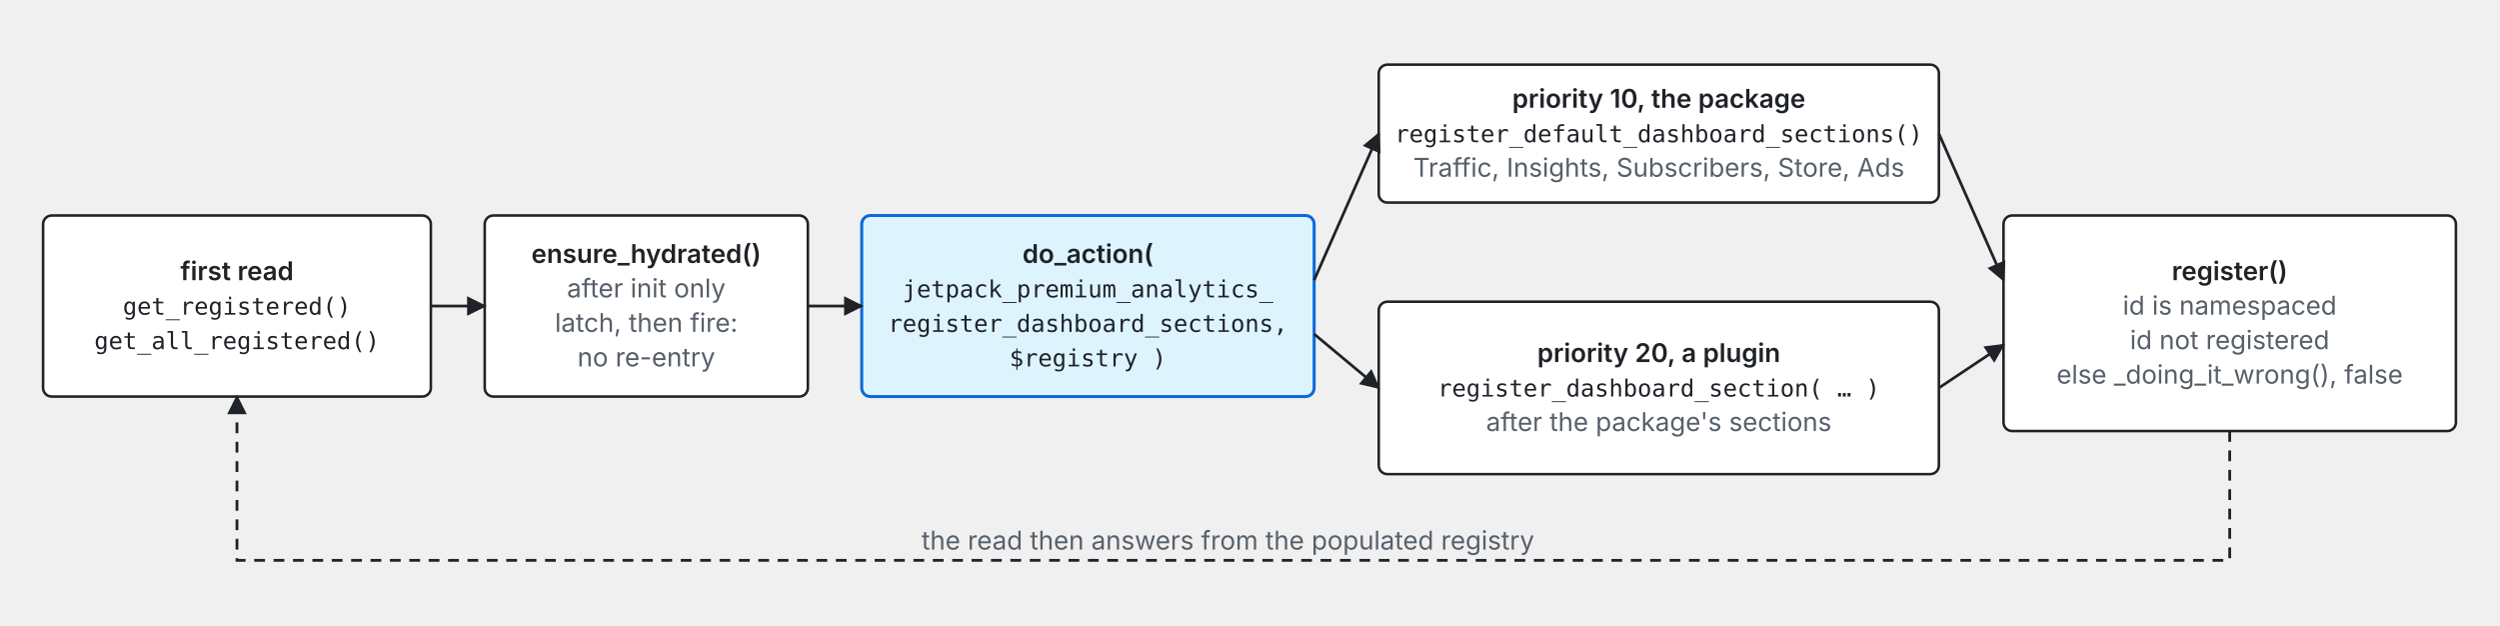
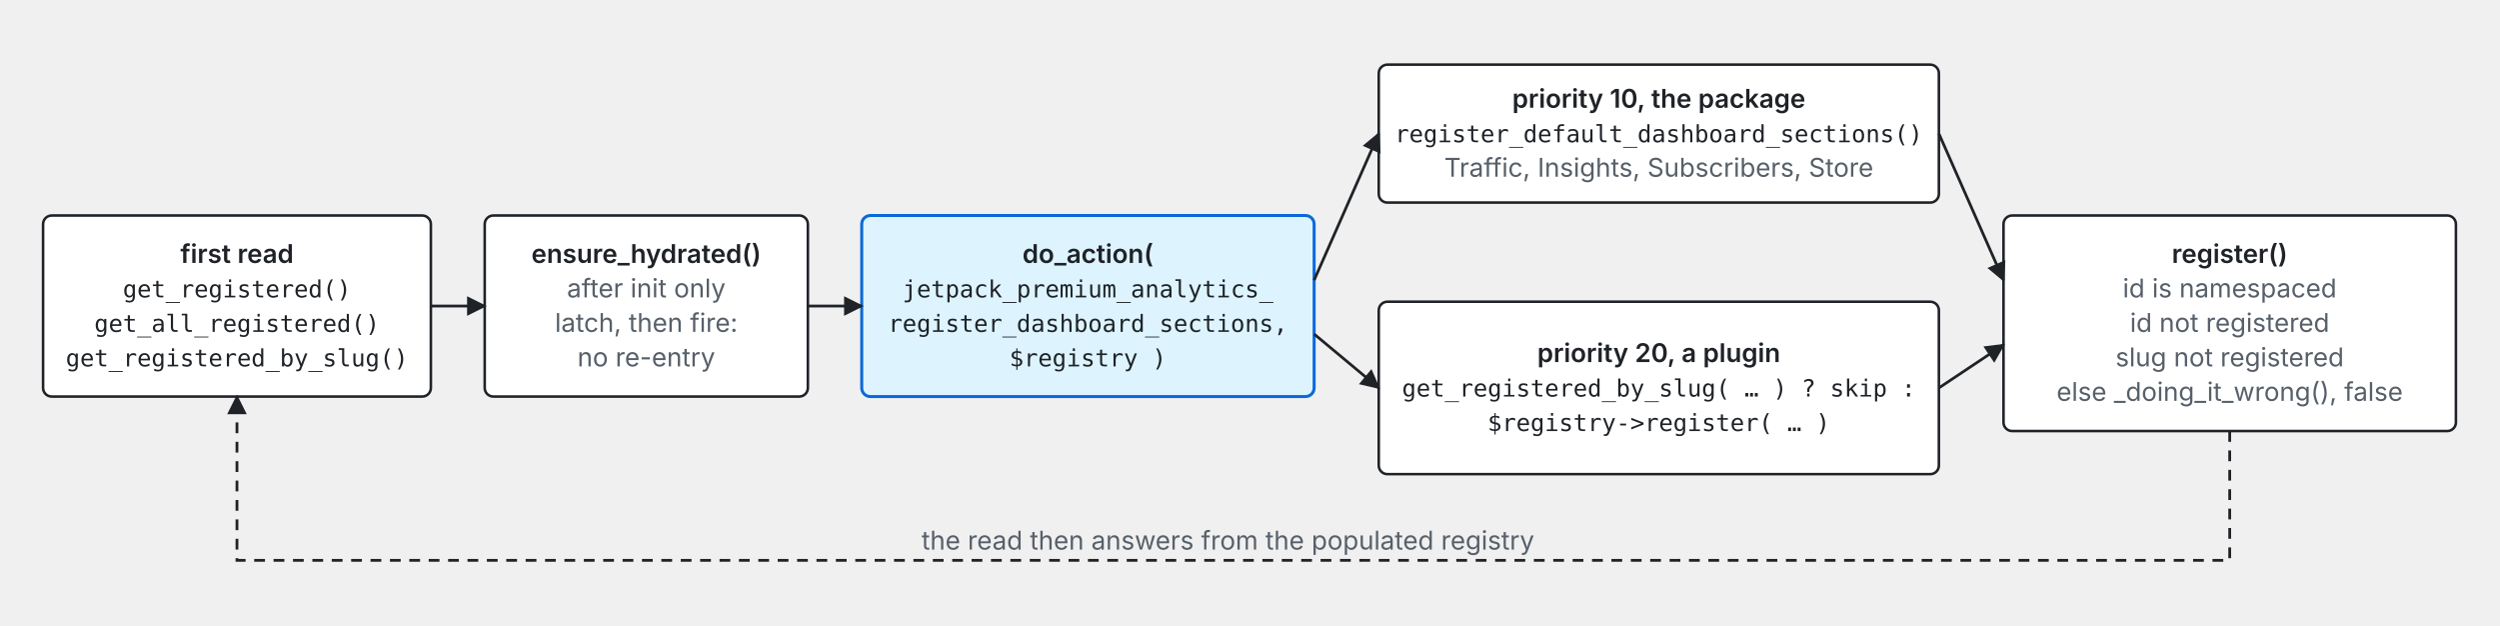
- <svg xmlns="http://www.w3.org/2000/svg" viewBox="0 0 1160 290" width="1160" height="290" role="img" aria-label="The first read of the section registry after init latches, fires the registration action once, the package registers its sections at priority 10 and a plugin registers at priority 20, and register() refuses unnamespaced and duplicate ids.">
+ <svg xmlns="http://www.w3.org/2000/svg" viewBox="0 0 1160 290" width="1160" height="290" role="img" aria-label="The first read of the section registry after init latches, fires the registration action once, the package registers its sections at priority 10 and a plugin at priority 20 after checking the slug, and register() refuses unnamespaced ids, duplicate ids and duplicate slugs.">
  <style>
    text { font: 12px ui-sans-serif, system-ui, -apple-system, "Segoe UI", sans-serif; fill: #1f2328; }
    .mono { font-family: ui-monospace, SFMono-Regular, Menlo, monospace; font-size: 11px; }
    .title { font-weight: 600; }
    .muted { fill: #57606a; }
    .box { fill: #ffffff; stroke: #1f2328; stroke-width: 1.2; }
    .box-accent { fill: #ddf4ff; stroke: #0969da; stroke-width: 1.4; }
    .box-muted { fill: #f6f8fa; stroke: #8c959f; stroke-width: 1.2; stroke-dasharray: 4 3; }
    .lane { fill: #f6f8fa; stroke: #d0d7de; stroke-width: 1; }
    .edge { stroke: #1f2328; stroke-width: 1.3; fill: none; }
    .edge-dashed { stroke-dasharray: 5 4; }
    .arrowhead { fill: #1f2328; }
    @media (prefers-color-scheme: dark) {
      text { fill: #e6edf3; }
      .muted { fill: #8b949e; }
      .box { fill: #0d1117; stroke: #e6edf3; }
      .box-accent { fill: #0c2d6b; stroke: #58a6ff; }
      .box-muted { fill: #161b22; stroke: #6e7681; }
      .lane { fill: #161b22; stroke: #30363d; }
      .edge { stroke: #e6edf3; }
      .arrowhead { fill: #e6edf3; }
    }
  </style>
  <defs>
    <marker id="arrow" viewBox="0 0 10 10" refX="9" refY="5" markerWidth="7" markerHeight="7" orient="auto-start-reverse">
      <path class="arrowhead" d="M 0 0 L 10 5 L 0 10 z" />
    </marker>
  </defs>
  <rect class="box" x="20" y="100" width="180" height="84" rx="4" />
-   <text class="title" x="110" y="130" text-anchor="middle">first read</text>
-   <text class="mono" x="110" y="146" text-anchor="middle">get_registered()</text>
-   <text class="mono" x="110" y="162" text-anchor="middle">get_all_registered()</text>
+   <text class="title" x="110" y="122" text-anchor="middle">first read</text>
+   <text class="mono" x="110" y="138" text-anchor="middle">get_registered()</text>
+   <text class="mono" x="110" y="154" text-anchor="middle">get_all_registered()</text>
+   <text class="mono" x="110" y="170" text-anchor="middle">get_registered_by_slug()</text>
  <rect class="box" x="225" y="100" width="150" height="84" rx="4" />
  <text class="title" x="300" y="122" text-anchor="middle">ensure_hydrated()</text>
  <text class="muted" x="300" y="138" text-anchor="middle">after init only</text>
  <text class="muted" x="300" y="154" text-anchor="middle">latch, then fire:</text>
  <text class="muted" x="300" y="170" text-anchor="middle">no re-entry</text>
  <rect class="box-accent" x="400" y="100" width="210" height="84" rx="4" />
  <text class="title" x="505" y="122" text-anchor="middle">do_action(</text>
  <text class="mono" x="505" y="138" text-anchor="middle">jetpack_premium_analytics_</text>
  <text class="mono" x="505" y="154" text-anchor="middle">register_dashboard_sections,</text>
  <text class="mono" x="505" y="170" text-anchor="middle">$registry )</text>
  <rect class="box" x="640" y="30" width="260" height="64" rx="4" />
  <text class="title" x="770" y="50" text-anchor="middle">priority 10, the package</text>
  <text class="mono" x="770" y="66" text-anchor="middle">register_default_dashboard_sections()</text>
-   <text class="muted" x="770" y="82" text-anchor="middle">Traffic, Insights, Subscribers, Store, Ads</text>
+   <text class="muted" x="770" y="82" text-anchor="middle">Traffic, Insights, Subscribers, Store</text>
  <rect class="box" x="640" y="140" width="260" height="80" rx="4" />
  <text class="title" x="770" y="168" text-anchor="middle">priority 20, a plugin</text>
-   <text class="mono" x="770" y="184" text-anchor="middle">register_dashboard_section( … )</text>
-   <text class="muted" x="770" y="200" text-anchor="middle">after the package's sections</text>
+   <text class="mono" x="770" y="184" text-anchor="middle">get_registered_by_slug( … ) ? skip :</text>
+   <text class="mono" x="770" y="200" text-anchor="middle">$registry-&gt;register( … )</text>
  <rect class="box" x="930" y="100" width="210" height="100" rx="4" />
-   <text class="title" x="1035" y="130" text-anchor="middle">register()</text>
-   <text class="muted" x="1035" y="146" text-anchor="middle">id is namespaced</text>
-   <text class="muted" x="1035" y="162" text-anchor="middle">id not registered</text>
-   <text class="muted" x="1035" y="178" text-anchor="middle">else _doing_it_wrong(), false</text>
+   <text class="title" x="1035" y="122" text-anchor="middle">register()</text>
+   <text class="muted" x="1035" y="138" text-anchor="middle">id is namespaced</text>
+   <text class="muted" x="1035" y="154" text-anchor="middle">id not registered</text>
+   <text class="muted" x="1035" y="170" text-anchor="middle">slug not registered</text>
+   <text class="muted" x="1035" y="186" text-anchor="middle">else _doing_it_wrong(), false</text>
  <polyline class="edge" points="200,142 225,142" marker-end="url(#arrow)" />
  <polyline class="edge" points="375,142 400,142" marker-end="url(#arrow)" />
  <polyline class="edge" points="610,130 640,62" marker-end="url(#arrow)" />
  <polyline class="edge" points="610,155 640,180" marker-end="url(#arrow)" />
  <polyline class="edge" points="900,62 930,130" marker-end="url(#arrow)" />
  <polyline class="edge" points="900,180 930,160" marker-end="url(#arrow)" />
  <polyline class="edge edge-dashed" points="1035,200 1035,260 110,260 110,184" marker-end="url(#arrow)" />
  <text class="muted" x="570" y="255" text-anchor="middle">the read then answers from the populated registry</text>
</svg>
